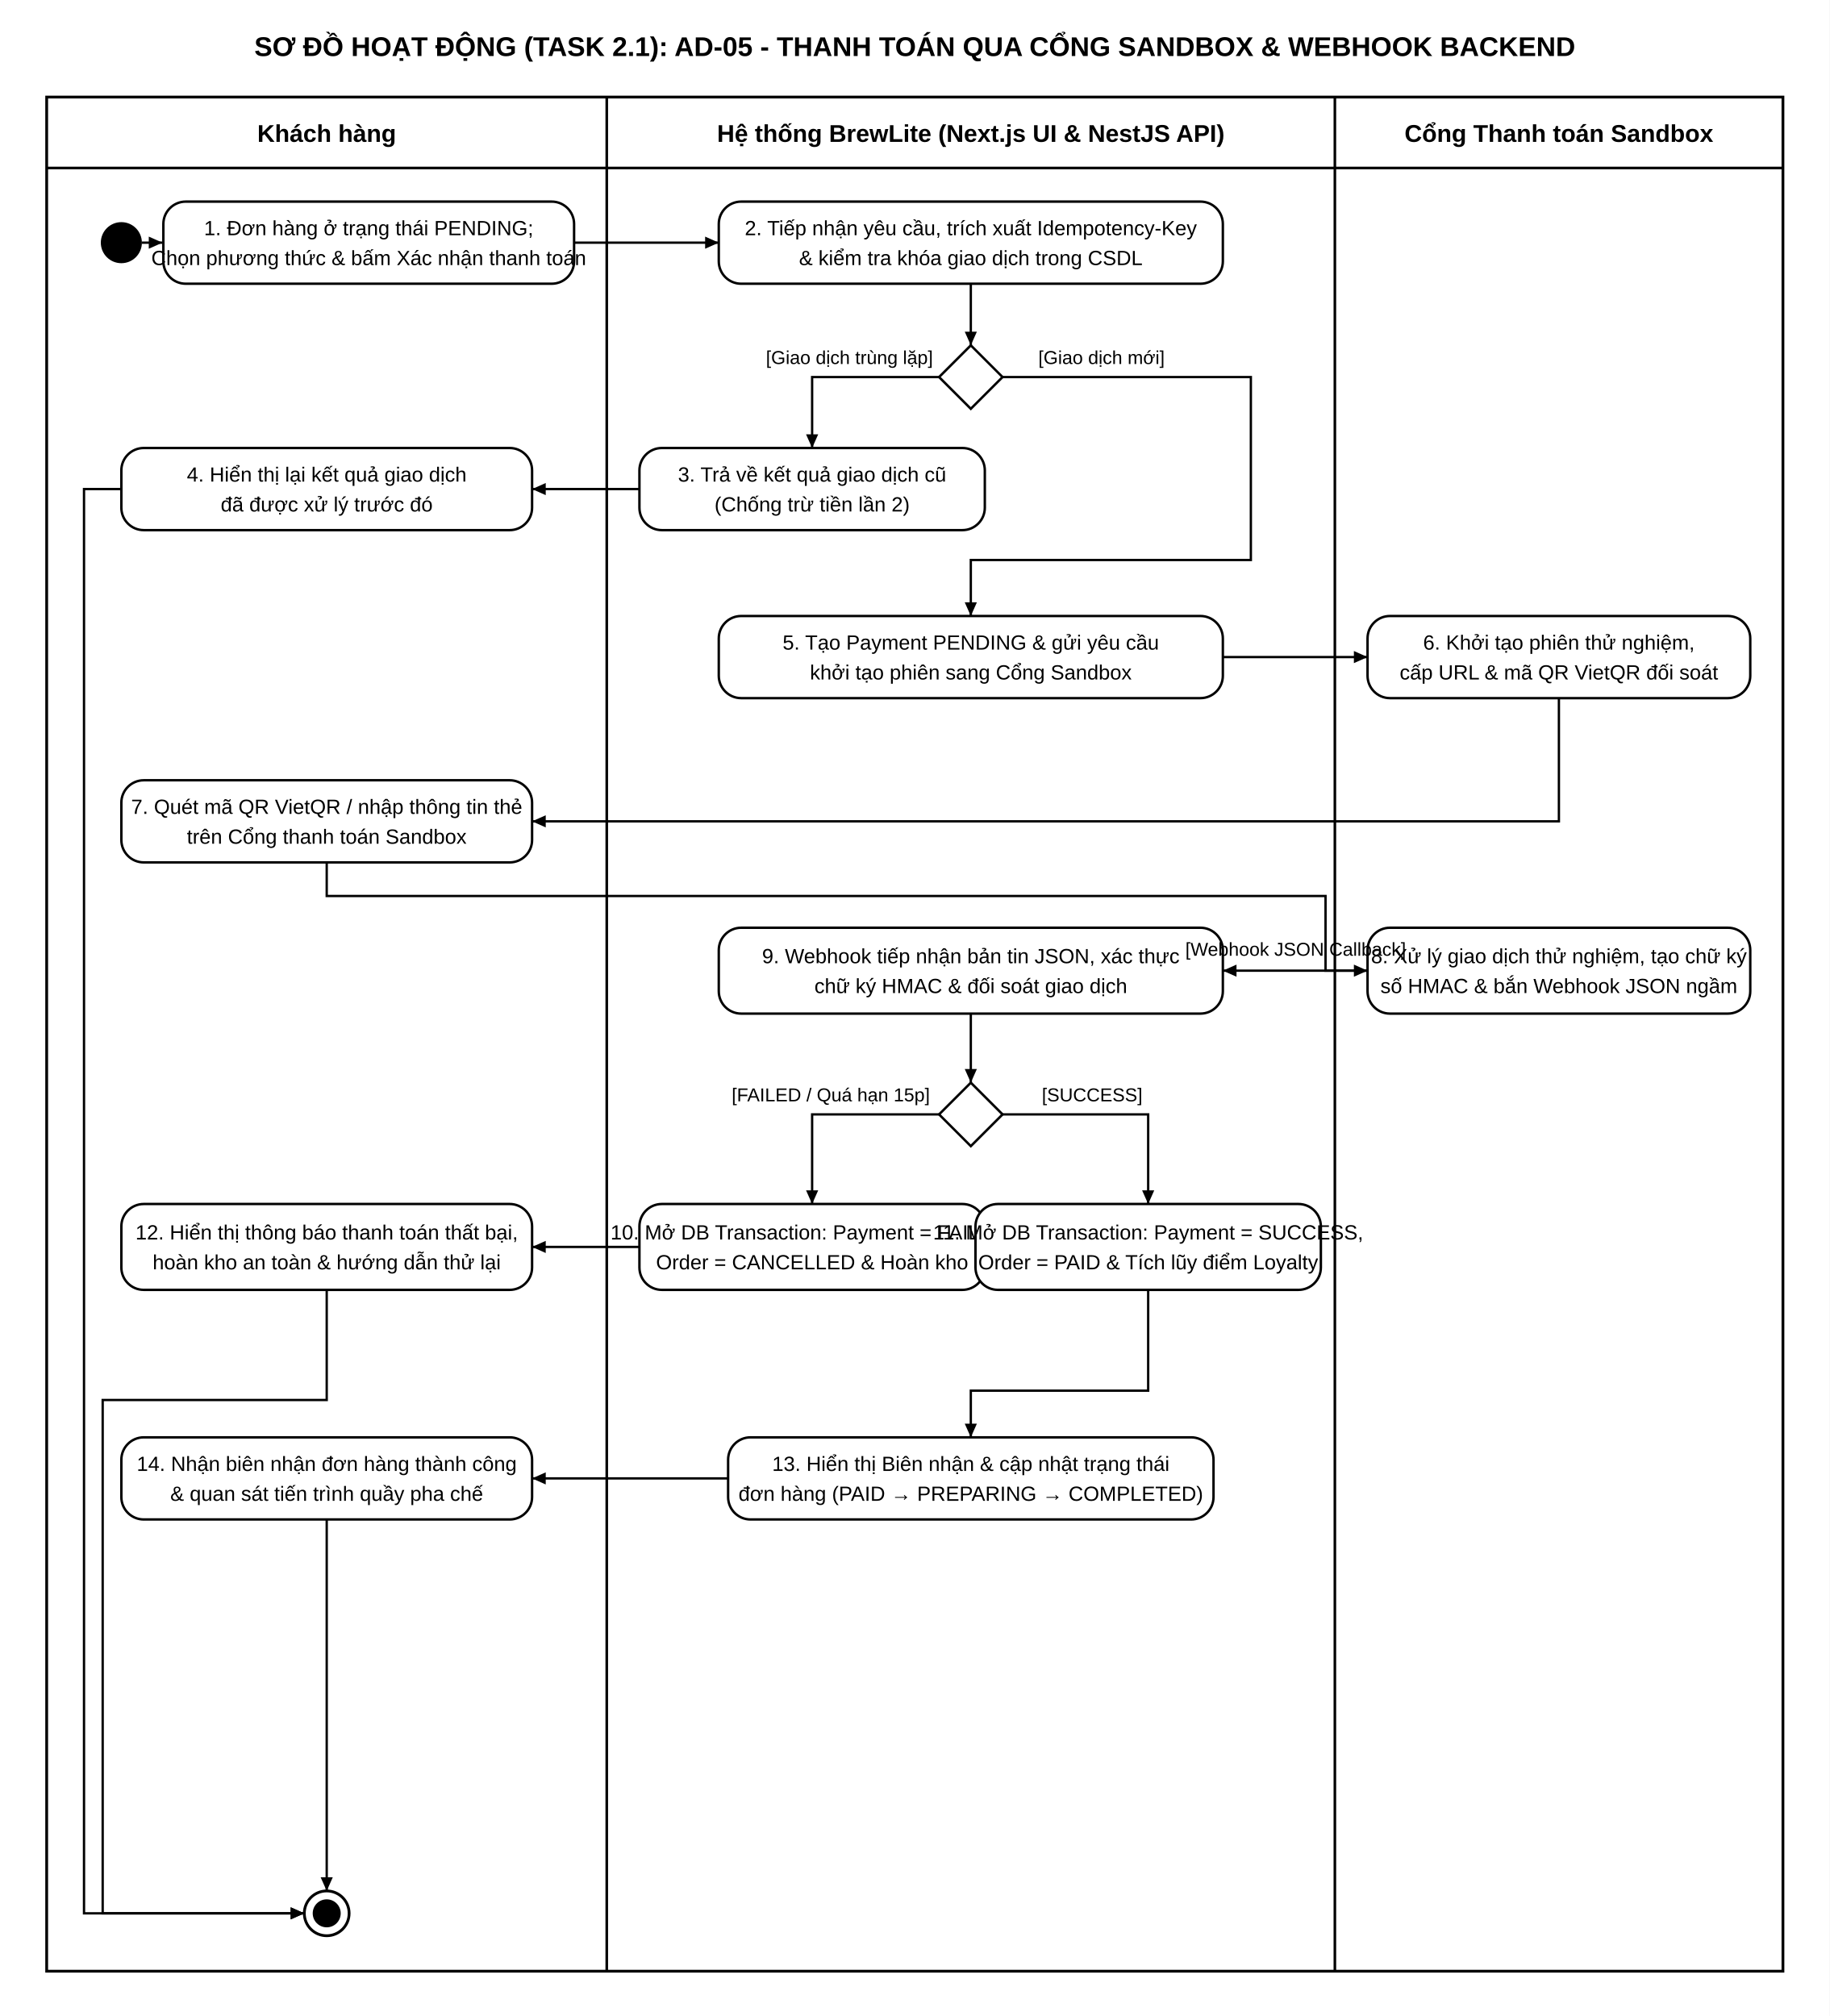
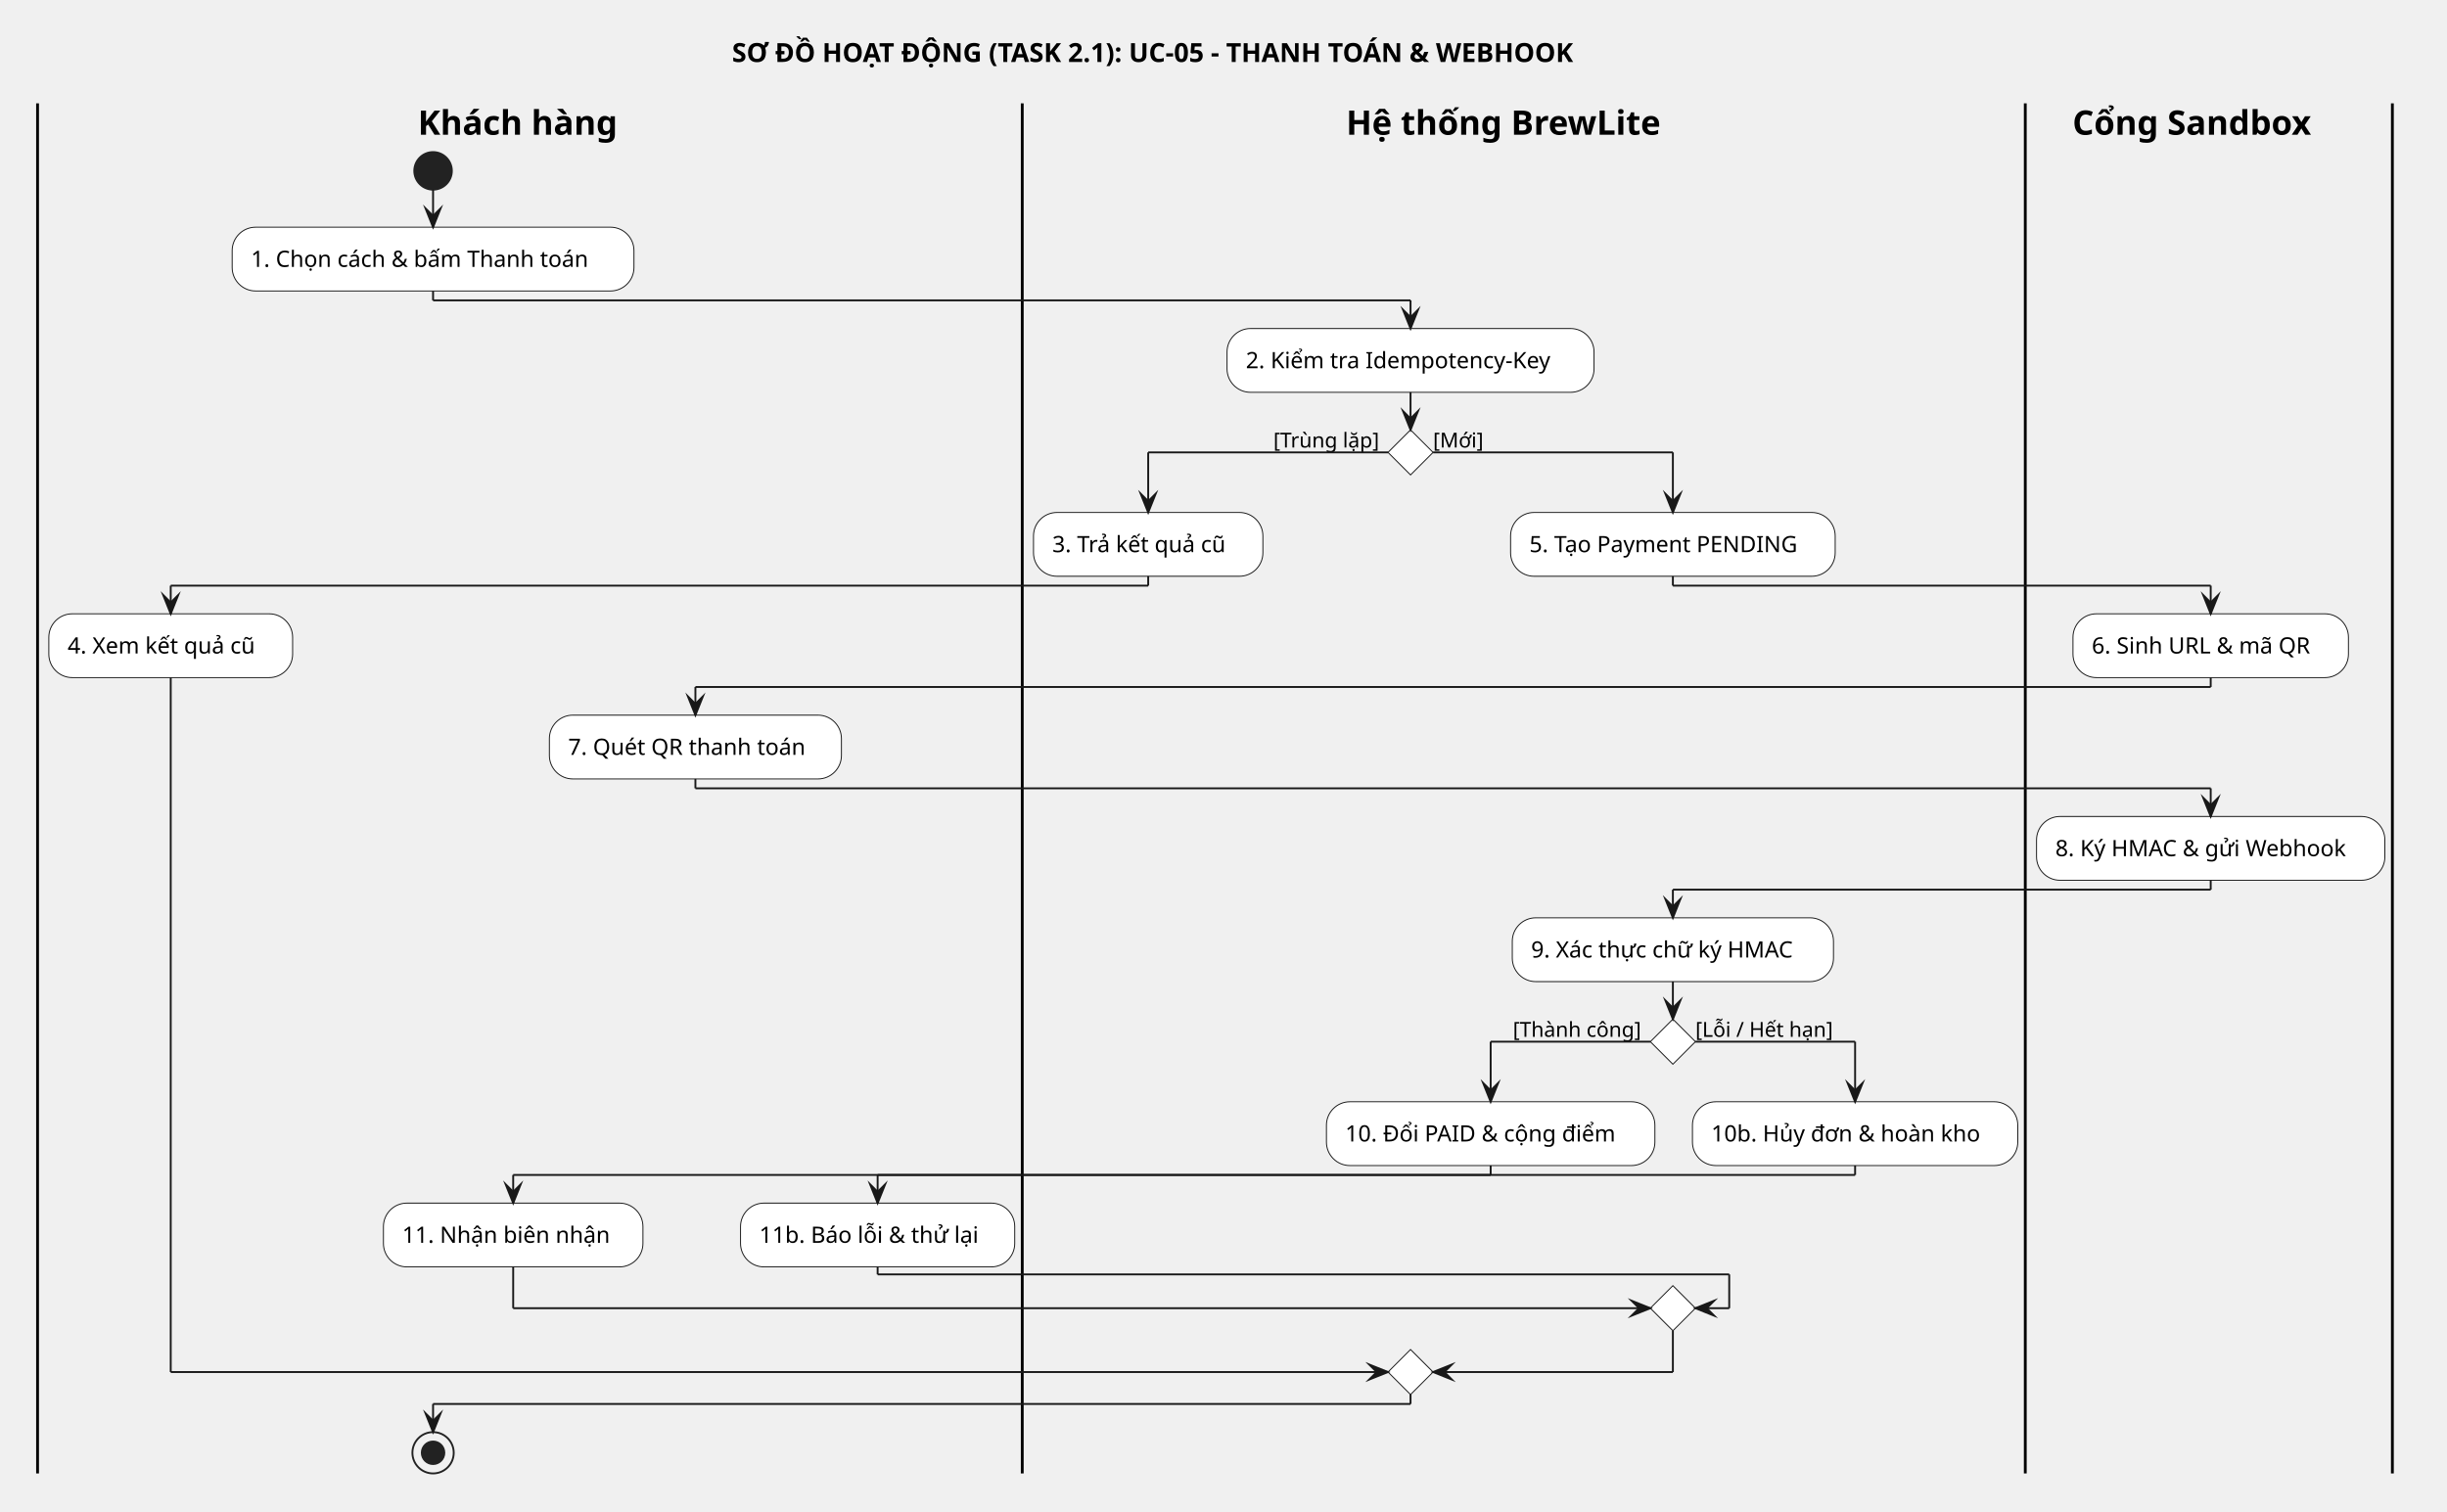
- <svg xmlns="http://www.w3.org/2000/svg" viewBox="0 0 980 1080" width="980" height="1080" style="background-color:#ffffff;font-family:'Segoe UI',Arial,sans-serif;">
-   <defs>
-     <marker id="arrow" viewBox="0 0 10 10" refX="9" refY="5" markerWidth="6.5" markerHeight="6.5" orient="auto-start-reverse">
-       <path d="M 0 1 L 9 5 L 0 9 z" fill="#000000" />
-     </marker>
-     <style>
-       .title { font-size: 14.5px; font-weight: 700; fill: #000000; text-anchor: middle; }
-       .lane-header { font-size: 13px; font-weight: 700; fill: #000000; text-anchor: middle; }
-       .step-box { fill: #ffffff; stroke: #000000; stroke-width: 1.3; rx: 12; ry: 12; }
-       .step-text { font-size: 11px; fill: #000000; text-anchor: middle; }
-       .diamond { fill: #ffffff; stroke: #000000; stroke-width: 1.3; }
-       .guard { font-size: 10px; fill: #000000; }
-       .flow { fill: none; stroke: #000000; stroke-width: 1.25; marker-end: url(#arrow); }
-     </style>
-   </defs>
-   <rect width="100%" height="100%" fill="#ffffff" />
-   <text x="490" y="30" class="title">SƠ ĐỒ HOẠT ĐỘNG (TASK 2.1): AD-05 - THANH TOÁN QUA CỔNG SANDBOX &amp; WEBHOOK BACKEND</text>
-   <rect x="25" y="52" width="930" height="1004" fill="none" stroke="#000000" stroke-width="1.5" />
-   <line x1="25" y1="90" x2="955" y2="90" stroke="#000000" stroke-width="1.4" />
-   <text x="175" y="76" class="lane-header">Khách hàng</text>
-   <line x1="325" y1="52" x2="325" y2="1056" stroke="#000000" stroke-width="1.4" />
-   <text x="520" y="76" class="lane-header">Hệ thống BrewLite (Next.js UI &amp; NestJS API)</text>
-   <line x1="715" y1="52" x2="715" y2="1056" stroke="#000000" stroke-width="1.4" />
-   <text x="835" y="76" class="lane-header">Cổng Thanh toán Sandbox</text>
-   <circle cx="65" cy="130" r="11" fill="#000000" />
-   <circle cx="175" cy="1025" r="12" fill="#ffffff" stroke="#000000" stroke-width="1.5" />
-   <circle cx="175" cy="1025" r="7.5" fill="#000000" />
-   <rect x="87.5" y="108" width="220" height="44" class="step-box" />
-   <text x="197.5" y="126" class="step-text">1. Đơn hàng ở trạng thái PENDING;</text>
-   <text x="197.5" y="142" class="step-text">Chọn phương thức &amp; bấm Xác nhận thanh toán</text>
-   <rect x="385" y="108" width="270" height="44" class="step-box" />
-   <text x="520" y="126" class="step-text">2. Tiếp nhận yêu cầu, trích xuất Idempotency-Key</text>
-   <text x="520" y="142" class="step-text">&amp; kiểm tra khóa giao dịch trong CSDL</text>
-   <polygon points="520,185 537,202 520,219 503,202" class="diamond" />
-   <rect x="342.5" y="240" width="185" height="44" class="step-box" />
-   <text x="435" y="258" class="step-text">3. Trả về kết quả giao dịch cũ</text>
-   <text x="435" y="274" class="step-text">(Chống trừ tiền lần 2)</text>
-   <rect x="65" y="240" width="220" height="44" class="step-box" />
-   <text x="175" y="258" class="step-text">4. Hiển thị lại kết quả giao dịch</text>
-   <text x="175" y="274" class="step-text">đã được xử lý trước đó</text>
-   <rect x="385" y="330" width="270" height="44" class="step-box" />
-   <text x="520" y="348" class="step-text">5. Tạo Payment PENDING &amp; gửi yêu cầu</text>
-   <text x="520" y="364" class="step-text">khởi tạo phiên sang Cổng Sandbox</text>
-   <rect x="732.5" y="330" width="205" height="44" class="step-box" />
-   <text x="835" y="348" class="step-text">6. Khởi tạo phiên thử nghiệm,</text>
-   <text x="835" y="364" class="step-text">cấp URL &amp; mã QR VietQR đối soát</text>
-   <rect x="65" y="418" width="220" height="44" class="step-box" />
-   <text x="175" y="436" class="step-text">7. Quét mã QR VietQR / nhập thông tin thẻ</text>
-   <text x="175" y="452" class="step-text">trên Cổng thanh toán Sandbox</text>
-   <rect x="732.5" y="497" width="205" height="46" class="step-box" />
-   <text x="835" y="516" class="step-text">8. Xử lý giao dịch thử nghiệm, tạo chữ ký</text>
-   <text x="835" y="532" class="step-text">số HMAC &amp; bắn Webhook JSON ngầm</text>
-   <rect x="385" y="497" width="270" height="46" class="step-box" />
-   <text x="520" y="516" class="step-text">9. Webhook tiếp nhận bản tin JSON, xác thực</text>
-   <text x="520" y="532" class="step-text">chữ ký HMAC &amp; đối soát giao dịch</text>
-   <polygon points="520,580 537,597 520,614 503,597" class="diamond" />
-   <rect x="342.5" y="645" width="185" height="46" class="step-box" />
-   <text x="435" y="664" class="step-text">10. Mở DB Transaction: Payment = FAILED,</text>
-   <text x="435" y="680" class="step-text">Order = CANCELLED &amp; Hoàn kho</text>
-   <rect x="522.5" y="645" width="185" height="46" class="step-box" />
-   <text x="615" y="664" class="step-text">11. Mở DB Transaction: Payment = SUCCESS,</text>
-   <text x="615" y="680" class="step-text">Order = PAID &amp; Tích lũy điểm Loyalty</text>
-   <rect x="65" y="645" width="220" height="46" class="step-box" />
-   <text x="175" y="664" class="step-text">12. Hiển thị thông báo thanh toán thất bại,</text>
-   <text x="175" y="680" class="step-text">hoàn kho an toàn &amp; hướng dẫn thử lại</text>
-   <rect x="390" y="770" width="260" height="44" class="step-box" />
-   <text x="520" y="788" class="step-text">13. Hiển thị Biên nhận &amp; cập nhật trạng thái</text>
-   <text x="520" y="804" class="step-text">đơn hàng (PAID → PREPARING → COMPLETED)</text>
-   <rect x="65" y="770" width="220" height="44" class="step-box" />
-   <text x="175" y="788" class="step-text">14. Nhận biên nhận đơn hàng thành công</text>
-   <text x="175" y="804" class="step-text">&amp; quan sát tiến trình quầy pha chế</text>
-   <path d="M 76 130 L 87 130" class="flow" />
-   <path d="M 307.5 130 L 385 130" class="flow" />
-   <path d="M 520 152 L 520 185" class="flow" />
-   <path d="M 503 202 L 435 202 L 435 240" class="flow" />
-   <text x="455" y="195" class="guard" text-anchor="middle">[Giao dịch trùng lặp]</text>
-   <path d="M 342.5 262 L 285 262" class="flow" />
-   <path d="M 65 262 L 45 262 L 45 1025 L 163 1025" class="flow" />
-   <path d="M 537 202 L 670 202 L 670 300 L 520 300 L 520 330" class="flow" />
-   <text x="590" y="195" class="guard" text-anchor="middle">[Giao dịch mới]</text>
-   <path d="M 655 352 L 732.5 352" class="flow" />
-   <path d="M 835 374 L 835 440 L 285 440" class="flow" />
-   <path d="M 175 462 L 175 480 L 710 480 L 710 520 L 732.5 520" class="flow" />
-   <path d="M 732.5 520 L 655 520" class="flow" />
-   <text x="694" y="512" class="guard" text-anchor="middle">[Webhook JSON Callback]</text>
-   <path d="M 520 543 L 520 580" class="flow" />
-   <path d="M 503 597 L 435 597 L 435 645" class="flow" />
-   <text x="445" y="590" class="guard" text-anchor="middle">[FAILED / Quá hạn 15p]</text>
-   <path d="M 342.5 668 L 285 668" class="flow" />
-   <path d="M 175 691 L 175 750 L 55 750 L 55 1025 L 163 1025" class="flow" />
-   <path d="M 537 597 L 615 597 L 615 645" class="flow" />
-   <text x="585" y="590" class="guard" text-anchor="middle">[SUCCESS]</text>
-   <path d="M 615 691 L 615 745 L 520 745 L 520 770" class="flow" />
-   <path d="M 390 792 L 285 792" class="flow" />
-   <path d="M 175 814 L 175 1013" class="flow" />
+ <svg xmlns="http://www.w3.org/2000/svg" version="1.1" data-diagram-type="ACTIVITY" style="width:1303px;height:805px;background:#FFFFFF;" width="1303px" height="805px" viewBox="0 0 1303 805" zoomAndPan="magnify" preserveAspectRatio="none" contentStyleType="text/css">
+   <defs />
+   <g font-family="sans-serif" lengthAdjust="spacing">
+     <g class="title" data-source-line="11">
+       <text x="389.797" y="32.995" fill="#000" font-size="14" textLength="521.452" font-weight="700">SƠ ĐỒ HOẠT ĐỘNG (TASK 2.1): UC-05 - THANH TOÁN &amp; WEBHOOK</text>
+     </g>
+     <rect x="20" y="55.042" width="1256.045" height="20.953" fill="none" style="stroke:none;" />
+     <ellipse cx="230.603" cy="90.995" rx="10" ry="10" fill="#222" style="stroke:#222;stroke-width:1;" />
+     <rect x="123.63" y="120.995" width="213.945" height="33.969" fill="#FFF" style="stroke:#181818;stroke-width:0.5;" rx="12.5" ry="12.5" />
+     <text x="133.63" y="142.134" fill="#000" font-size="12" textLength="193.945">1. Chọn cách &amp; bấm Thanh toán</text>
+     <rect x="26" y="326.901" width="129.816" height="33.969" fill="#FFF" style="stroke:#181818;stroke-width:0.5;" rx="12.5" ry="12.5" />
+     <text x="36" y="348.04" fill="#000" font-size="12" textLength="109.816">4. Xem kết quả cũ</text>
+     <rect x="292.542" y="380.87" width="155.51" height="33.969" fill="#FFF" style="stroke:#181818;stroke-width:0.5;" rx="12.5" ry="12.5" />
+     <text x="302.542" y="402.009" fill="#000" font-size="12" textLength="135.51">7. Quét QR thanh toán</text>
+     <rect x="204.177" y="640.745" width="138.178" height="33.969" fill="#FFF" style="stroke:#181818;stroke-width:0.5;" rx="12.5" ry="12.5" />
+     <text x="214.177" y="661.884" fill="#000" font-size="12" textLength="118.178">11. Nhận biên nhận</text>
+     <rect x="394.326" y="640.745" width="146.006" height="33.969" fill="#FFF" style="stroke:#181818;stroke-width:0.5;" rx="12.5" ry="12.5" />
+     <text x="404.326" y="661.884" fill="#000" font-size="12" textLength="126.006">11b. Báo lỗi &amp; thử lại</text>
+     <ellipse cx="230.603" cy="773.714" rx="11" ry="11" fill="none" style="stroke:#222;stroke-width:1;" />
+     <ellipse cx="230.603" cy="773.714" rx="6" ry="6" fill="#222" style="stroke:#222;stroke-width:1;" />
+     <line x1="20" y1="55.042" x2="20" y2="784.714" style="stroke:#000;stroke-width:1.5;" />
+     <rect x="653.385" y="174.964" width="195.424" height="33.969" fill="#FFF" style="stroke:#181818;stroke-width:0.5;" rx="12.5" ry="12.5" />
+     <text x="663.385" y="196.103" fill="#000" font-size="12" textLength="175.424">2. Kiểm tra Idempotency-Key</text>
+     <polygon points="751.097,228.933,763.097,240.933,751.097,252.933,739.097,240.933,751.097,228.933" fill="#FFF" style="stroke:#181818;stroke-width:0.5;stroke-linejoin:miter;stroke-miterlimit:10;" />
+     <text x="678.071" y="238.338" fill="#000" font-size="11" textLength="61.026">[Trùng lặp]</text>
+     <text x="763.097" y="238.338" fill="#000" font-size="11" textLength="27.86">[Mới]</text>
+     <rect x="550.332" y="272.933" width="122.141" height="33.969" fill="#FFF" style="stroke:#181818;stroke-width:0.5;" rx="12.5" ry="12.5" />
+     <text x="560.332" y="294.071" fill="#000" font-size="12" textLength="102.141">3. Trả kết quả cũ</text>
+     <rect x="804.371" y="272.933" width="172.842" height="33.969" fill="#FFF" style="stroke:#181818;stroke-width:0.5;" rx="12.5" ry="12.5" />
+     <text x="814.371" y="294.071" fill="#000" font-size="12" textLength="152.842">5. Tạo Payment PENDING</text>
+     <rect x="805.276" y="488.808" width="171.031" height="33.969" fill="#FFF" style="stroke:#181818;stroke-width:0.5;" rx="12.5" ry="12.5" />
+     <text x="815.276" y="509.946" fill="#000" font-size="12" textLength="151.031">9. Xác thực chữ ký HMAC</text>
+     <polygon points="890.792,542.776,902.792,554.776,890.792,566.776,878.792,554.776,890.792,542.776" fill="#FFF" style="stroke:#181818;stroke-width:0.5;stroke-linejoin:miter;stroke-miterlimit:10;" />
+     <text x="805.605" y="552.182" fill="#000" font-size="11" textLength="73.187">[Thành công]</text>
+     <text x="902.792" y="552.182" fill="#000" font-size="11" textLength="78.729">[Lỗi / Hết hạn]</text>
+     <rect x="706.311" y="586.776" width="174.898" height="33.969" fill="#FFF" style="stroke:#181818;stroke-width:0.5;" rx="12.5" ry="12.5" />
+     <text x="716.311" y="607.915" fill="#000" font-size="12" textLength="154.898">10. Đổi PAID &amp; cộng điểm</text>
+     <rect x="901.209" y="586.776" width="173.229" height="33.969" fill="#FFF" style="stroke:#181818;stroke-width:0.5;" rx="12.5" ry="12.5" />
+     <text x="911.209" y="607.915" fill="#000" font-size="12" textLength="153.229">10b. Hủy đơn &amp; hoàn kho</text>
+     <polygon points="890.792,684.714,902.792,696.714,890.792,708.714,878.792,696.714,890.792,684.714" fill="#FFF" style="stroke:#181818;stroke-width:0.5;stroke-linejoin:miter;stroke-miterlimit:10;" />
+     <polygon points="751.097,718.714,763.097,730.714,751.097,742.714,739.097,730.714,751.097,718.714" fill="#FFF" style="stroke:#181818;stroke-width:0.5;stroke-linejoin:miter;stroke-miterlimit:10;" />
+     <line x1="544.332" y1="55.042" x2="544.332" y2="784.714" style="stroke:#000;stroke-width:1.5;" />
+     <rect x="1103.838" y="326.901" width="146.674" height="33.969" fill="#FFF" style="stroke:#181818;stroke-width:0.5;" rx="12.5" ry="12.5" />
+     <text x="1113.838" y="348.04" fill="#000" font-size="12" textLength="126.674">6. Sinh URL &amp; mã QR</text>
+     <rect x="1084.438" y="434.839" width="185.475" height="33.969" fill="#FFF" style="stroke:#181818;stroke-width:0.5;" rx="12.5" ry="12.5" />
+     <text x="1094.438" y="455.978" fill="#000" font-size="12" textLength="165.475">8. Ký HMAC &amp; gửi Webhook</text>
+     <line x1="1078.438" y1="55.042" x2="1078.438" y2="784.714" style="stroke:#000;stroke-width:1.5;" />
+     <line x1="1273.912" y1="55.042" x2="1273.912" y2="784.714" style="stroke:#000;stroke-width:1.5;" />
+     <line x1="230.603" y1="100.995" x2="230.603" y2="120.995" style="stroke:#181818;stroke-width:1;" />
+     <polygon points="226.603,110.995,230.603,120.995,234.603,110.995,230.603,114.995" fill="#181818" style="stroke:#181818;stroke-width:1;stroke-linejoin:miter;stroke-miterlimit:10;" />
+     <line x1="878.792" y1="554.776" x2="793.76" y2="554.776" style="stroke:#181818;stroke-width:1;" />
+     <line x1="793.76" y1="554.776" x2="793.76" y2="586.776" style="stroke:#181818;stroke-width:1;" />
+     <polygon points="789.76,576.776,793.76,586.776,797.76,576.776,793.76,580.776" fill="#181818" style="stroke:#181818;stroke-width:1;stroke-linejoin:miter;stroke-miterlimit:10;" />
+     <line x1="902.792" y1="554.776" x2="987.823" y2="554.776" style="stroke:#181818;stroke-width:1;" />
+     <line x1="987.823" y1="554.776" x2="987.823" y2="586.776" style="stroke:#181818;stroke-width:1;" />
+     <polygon points="983.823,576.776,987.823,586.776,991.823,576.776,987.823,580.776" fill="#181818" style="stroke:#181818;stroke-width:1;stroke-linejoin:miter;stroke-miterlimit:10;" />
+     <line x1="890.792" y1="522.776" x2="890.792" y2="542.776" style="stroke:#181818;stroke-width:1;" />
+     <polygon points="886.792,532.776,890.792,542.776,894.792,532.776,890.792,536.776" fill="#181818" style="stroke:#181818;stroke-width:1;stroke-linejoin:miter;stroke-miterlimit:10;" />
+     <line x1="739.097" y1="240.933" x2="611.402" y2="240.933" style="stroke:#181818;stroke-width:1;" />
+     <line x1="611.402" y1="240.933" x2="611.402" y2="272.933" style="stroke:#181818;stroke-width:1;" />
+     <polygon points="607.402,262.933,611.402,272.933,615.402,262.933,611.402,266.933" fill="#181818" style="stroke:#181818;stroke-width:1;stroke-linejoin:miter;stroke-miterlimit:10;" />
+     <line x1="763.097" y1="240.933" x2="890.792" y2="240.933" style="stroke:#181818;stroke-width:1;" />
+     <line x1="890.792" y1="240.933" x2="890.792" y2="272.933" style="stroke:#181818;stroke-width:1;" />
+     <polygon points="886.792,262.933,890.792,272.933,894.792,262.933,890.792,266.933" fill="#181818" style="stroke:#181818;stroke-width:1;stroke-linejoin:miter;stroke-miterlimit:10;" />
+     <line x1="890.792" y1="708.714" x2="890.792" y2="730.714" style="stroke:#181818;stroke-width:1;" />
+     <line x1="890.792" y1="730.714" x2="763.097" y2="730.714" style="stroke:#181818;stroke-width:1;" />
+     <polygon points="773.097,726.714,763.097,730.714,773.097,734.714,769.097,730.714" fill="#181818" style="stroke:#181818;stroke-width:1;stroke-linejoin:miter;stroke-miterlimit:10;" />
+     <line x1="751.097" y1="208.933" x2="751.097" y2="228.933" style="stroke:#181818;stroke-width:1;" />
+     <polygon points="747.097,218.933,751.097,228.933,755.097,218.933,751.097,222.933" fill="#181818" style="stroke:#181818;stroke-width:1;stroke-linejoin:miter;stroke-miterlimit:10;" />
+     <line x1="230.603" y1="154.964" x2="230.603" y2="159.964" style="stroke:#181818;stroke-width:1;" />
+     <line x1="230.603" y1="159.964" x2="751.097" y2="159.964" style="stroke:#181818;stroke-width:1;" />
+     <line x1="751.097" y1="159.964" x2="751.097" y2="174.964" style="stroke:#181818;stroke-width:1;" />
+     <polygon points="747.097,164.964,751.097,174.964,755.097,164.964,751.097,168.964" fill="#181818" style="stroke:#181818;stroke-width:1;stroke-linejoin:miter;stroke-miterlimit:10;" />
+     <line x1="611.402" y1="306.901" x2="611.402" y2="311.901" style="stroke:#181818;stroke-width:1;" />
+     <line x1="611.402" y1="311.901" x2="90.908" y2="311.901" style="stroke:#181818;stroke-width:1;" />
+     <line x1="90.908" y1="311.901" x2="90.908" y2="326.901" style="stroke:#181818;stroke-width:1;" />
+     <polygon points="86.908,316.901,90.908,326.901,94.908,316.901,90.908,320.901" fill="#181818" style="stroke:#181818;stroke-width:1;stroke-linejoin:miter;stroke-miterlimit:10;" />
+     <line x1="890.792" y1="306.901" x2="890.792" y2="311.901" style="stroke:#181818;stroke-width:1;" />
+     <line x1="890.792" y1="311.901" x2="1177.175" y2="311.901" style="stroke:#181818;stroke-width:1;" />
+     <line x1="1177.175" y1="311.901" x2="1177.175" y2="326.901" style="stroke:#181818;stroke-width:1;" />
+     <polygon points="1173.175,316.901,1177.175,326.901,1181.175,316.901,1177.175,320.901" fill="#181818" style="stroke:#181818;stroke-width:1;stroke-linejoin:miter;stroke-miterlimit:10;" />
+     <line x1="1177.175" y1="360.87" x2="1177.175" y2="365.87" style="stroke:#181818;stroke-width:1;" />
+     <line x1="1177.175" y1="365.87" x2="370.297" y2="365.87" style="stroke:#181818;stroke-width:1;" />
+     <line x1="370.297" y1="365.87" x2="370.297" y2="380.87" style="stroke:#181818;stroke-width:1;" />
+     <polygon points="366.297,370.87,370.297,380.87,374.297,370.87,370.297,374.87" fill="#181818" style="stroke:#181818;stroke-width:1;stroke-linejoin:miter;stroke-miterlimit:10;" />
+     <line x1="370.297" y1="414.839" x2="370.297" y2="419.839" style="stroke:#181818;stroke-width:1;" />
+     <line x1="370.297" y1="419.839" x2="1177.175" y2="419.839" style="stroke:#181818;stroke-width:1;" />
+     <line x1="1177.175" y1="419.839" x2="1177.175" y2="434.839" style="stroke:#181818;stroke-width:1;" />
+     <polygon points="1173.175,424.839,1177.175,434.839,1181.175,424.839,1177.175,428.839" fill="#181818" style="stroke:#181818;stroke-width:1;stroke-linejoin:miter;stroke-miterlimit:10;" />
+     <line x1="1177.175" y1="468.808" x2="1177.175" y2="473.808" style="stroke:#181818;stroke-width:1;" />
+     <line x1="1177.175" y1="473.808" x2="890.792" y2="473.808" style="stroke:#181818;stroke-width:1;" />
+     <line x1="890.792" y1="473.808" x2="890.792" y2="488.808" style="stroke:#181818;stroke-width:1;" />
+     <polygon points="886.792,478.808,890.792,488.808,894.792,478.808,890.792,482.808" fill="#181818" style="stroke:#181818;stroke-width:1;stroke-linejoin:miter;stroke-miterlimit:10;" />
+     <line x1="793.76" y1="620.745" x2="793.76" y2="625.745" style="stroke:#181818;stroke-width:1;" />
+     <line x1="793.76" y1="625.745" x2="273.266" y2="625.745" style="stroke:#181818;stroke-width:1;" />
+     <line x1="273.266" y1="625.745" x2="273.266" y2="640.745" style="stroke:#181818;stroke-width:1;" />
+     <polygon points="269.266,630.745,273.266,640.745,277.266,630.745,273.266,634.745" fill="#181818" style="stroke:#181818;stroke-width:1;stroke-linejoin:miter;stroke-miterlimit:10;" />
+     <line x1="987.823" y1="620.745" x2="987.823" y2="625.745" style="stroke:#181818;stroke-width:1;" />
+     <line x1="987.823" y1="625.745" x2="467.329" y2="625.745" style="stroke:#181818;stroke-width:1;" />
+     <line x1="467.329" y1="625.745" x2="467.329" y2="640.745" style="stroke:#181818;stroke-width:1;" />
+     <polygon points="463.329,630.745,467.329,640.745,471.329,630.745,467.329,634.745" fill="#181818" style="stroke:#181818;stroke-width:1;stroke-linejoin:miter;stroke-miterlimit:10;" />
+     <line x1="273.266" y1="674.714" x2="273.266" y2="696.714" style="stroke:#181818;stroke-width:1;" />
+     <line x1="273.266" y1="696.714" x2="878.792" y2="696.714" style="stroke:#181818;stroke-width:1;" />
+     <polygon points="868.792,692.714,878.792,696.714,868.792,700.714,872.792,696.714" fill="#181818" style="stroke:#181818;stroke-width:1;stroke-linejoin:miter;stroke-miterlimit:10;" />
+     <line x1="467.329" y1="674.714" x2="467.329" y2="678.714" style="stroke:#181818;stroke-width:1;" />
+     <line x1="467.329" y1="678.714" x2="920.792" y2="678.714" style="stroke:#181818;stroke-width:1;" />
+     <line x1="920.792" y1="678.714" x2="920.792" y2="696.714" style="stroke:#181818;stroke-width:1;" />
+     <line x1="920.792" y1="696.714" x2="902.792" y2="696.714" style="stroke:#181818;stroke-width:1;" />
+     <polygon points="912.792,692.714,902.792,696.714,912.792,700.714,908.792,696.714" fill="#181818" style="stroke:#181818;stroke-width:1;stroke-linejoin:miter;stroke-miterlimit:10;" />
+     <line x1="90.908" y1="360.87" x2="90.908" y2="730.714" style="stroke:#181818;stroke-width:1;" />
+     <line x1="90.908" y1="730.714" x2="739.097" y2="730.714" style="stroke:#181818;stroke-width:1;" />
+     <polygon points="729.097,726.714,739.097,730.714,729.097,734.714,733.097,730.714" fill="#181818" style="stroke:#181818;stroke-width:1;stroke-linejoin:miter;stroke-miterlimit:10;" />
+     <line x1="751.097" y1="742.714" x2="751.097" y2="747.714" style="stroke:#181818;stroke-width:1;" />
+     <line x1="751.097" y1="747.714" x2="230.603" y2="747.714" style="stroke:#181818;stroke-width:1;" />
+     <line x1="230.603" y1="747.714" x2="230.603" y2="762.714" style="stroke:#181818;stroke-width:1;" />
+     <polygon points="226.603,752.714,230.603,762.714,234.603,752.714,230.603,756.714" fill="#181818" style="stroke:#181818;stroke-width:1;stroke-linejoin:miter;stroke-miterlimit:10;" />
+     <text x="222.506" y="71.75" fill="#000" font-size="18" textLength="119.32" font-weight="700">Khách hàng</text>
+     <text x="716.797" y="71.75" fill="#000" font-size="18" textLength="189.176" font-weight="700">Hệ thống BrewLite</text>
+     <text x="1103.568" y="71.75" fill="#000" font-size="18" textLength="145.213" font-weight="700">Cổng Sandbox</text>
+   </g>
</svg>
